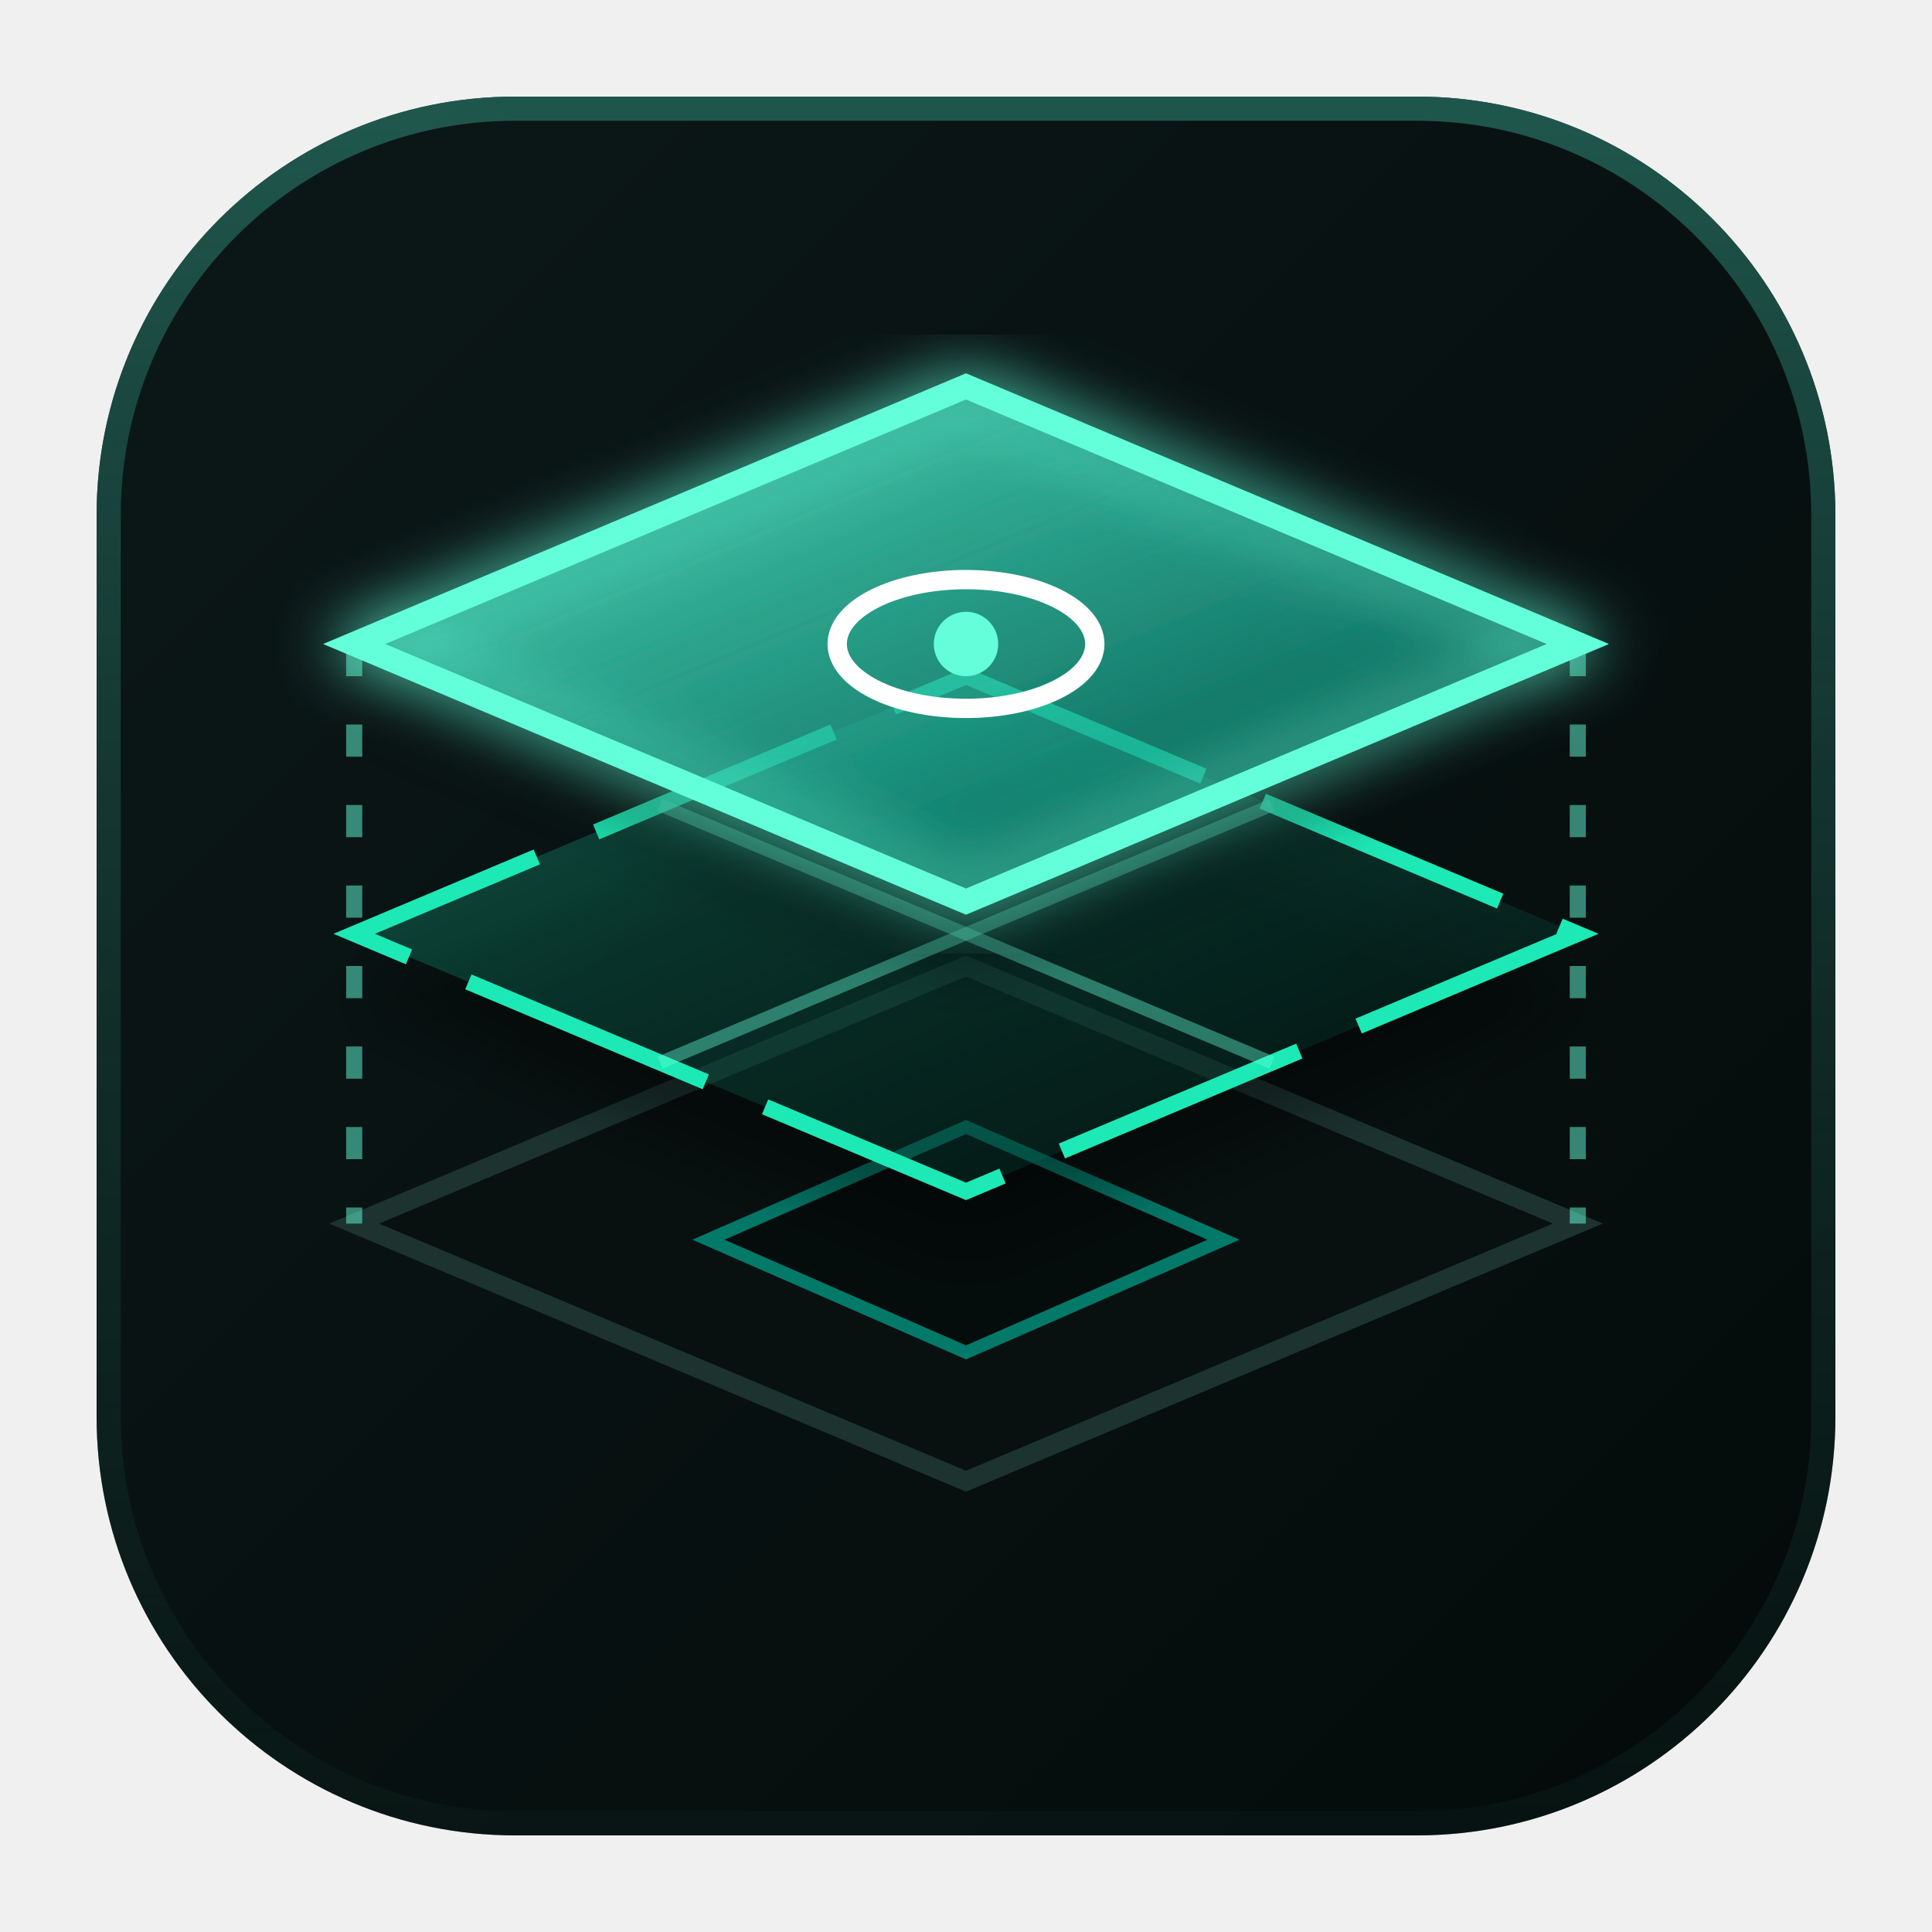
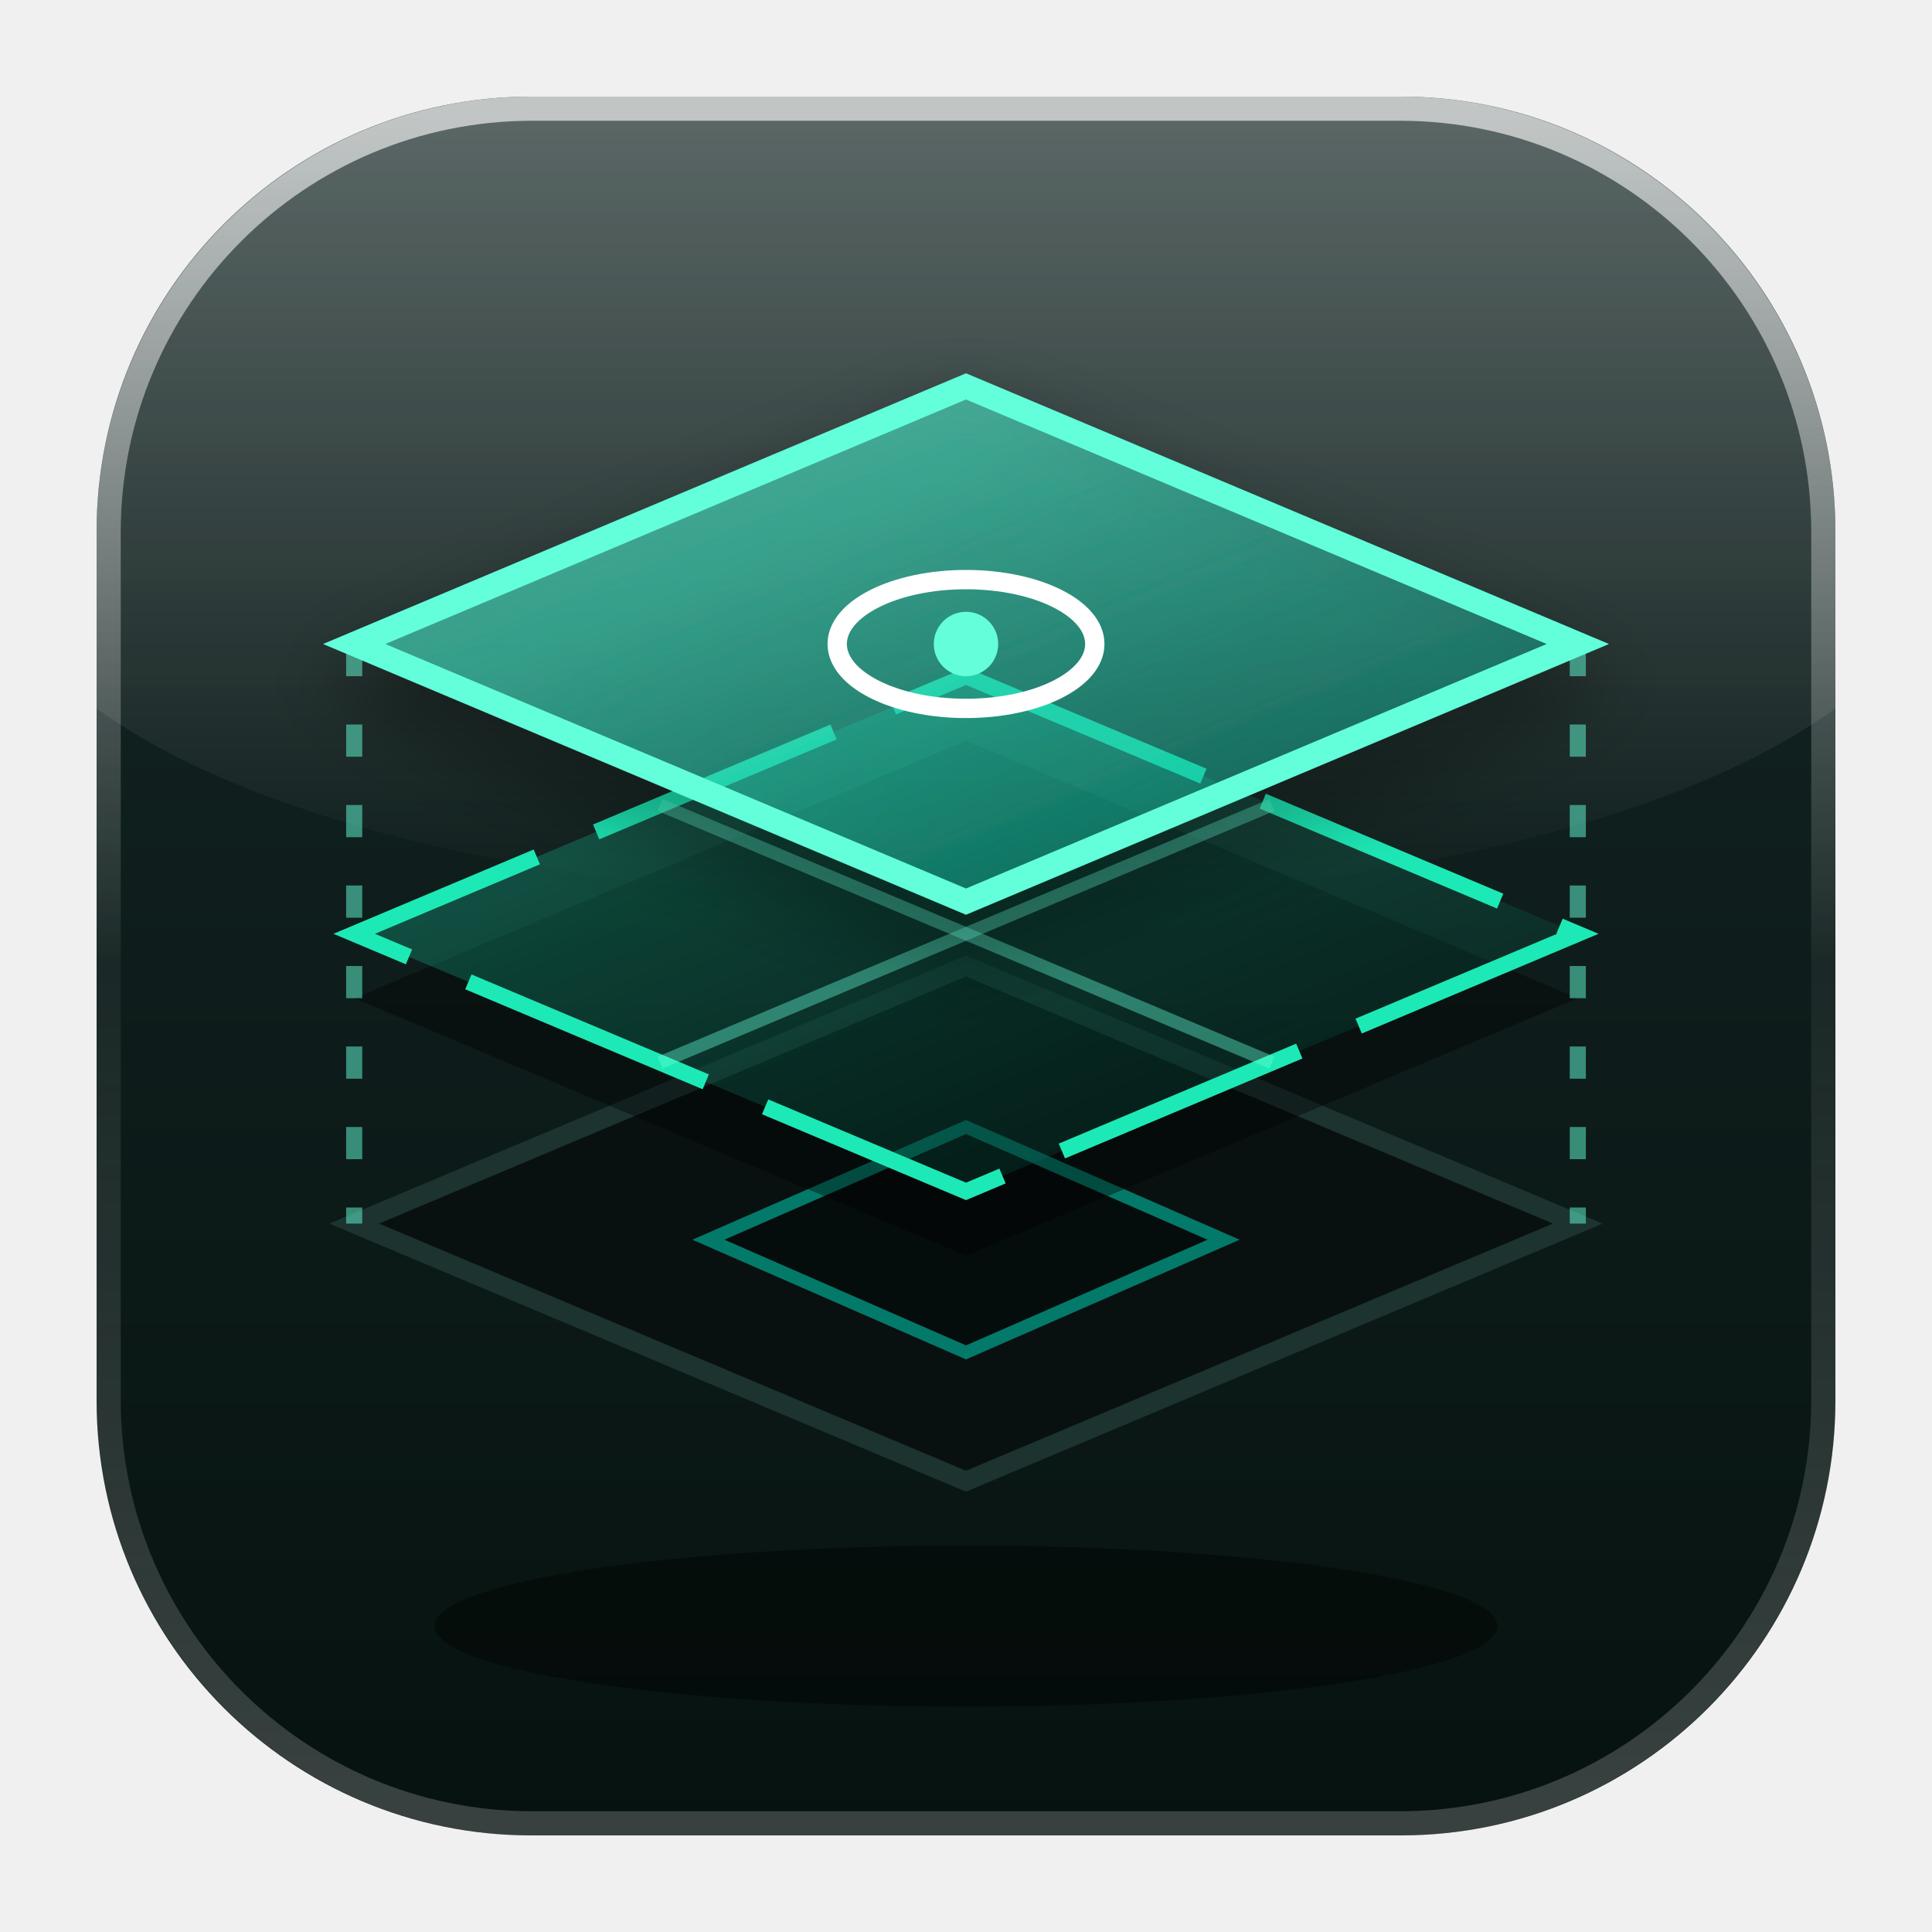
<svg xmlns="http://www.w3.org/2000/svg" viewBox="0 0 120 120" width="120" height="120" data-name="compositing-layers">
  <defs>
-     <linearGradient id="layPlate" x1="0" y1="0" x2="1" y2="1">
-       <stop offset="0%" stop-color="#0c1818" />
-       <stop offset="100%" stop-color="#040a0a" />
+     <linearGradient id="lyb" x1="0" y1="0" x2="0" y2="1">
+       <stop offset="0" stop-color="#162826" />
+       <stop offset="1" stop-color="#061210" />
    </linearGradient>
-     <linearGradient id="layRim" x1="0" y1="0" x2="0" y2="1">
-       <stop offset="0%" stop-color="#24665a" stop-opacity="0.8" />
-       <stop offset="100%" stop-color="#0c2621" stop-opacity="0.3" />
+     <linearGradient id="lyg" x1="0" y1="0" x2="0" y2="1">
+       <stop offset="0" stop-color="#ffffff" stop-opacity=".30" />
+       <stop offset="1" stop-color="#ffffff" stop-opacity="0" />
    </linearGradient>
-     <linearGradient id="tealGlass" x1="0" y1="0" x2="1" y2="1">
-       <stop offset="0%" stop-color="#64ffda" stop-opacity="0.6" />
-       <stop offset="100%" stop-color="#00bfa5" stop-opacity="0.2" />
+     <linearGradient id="lye" x1="0" y1="0" x2="0" y2="1">
+       <stop offset="0" stop-color="#ffffff" stop-opacity=".62" />
+       <stop offset=".5" stop-color="#ffffff" stop-opacity=".05" />
+       <stop offset="1" stop-color="#ffffff" stop-opacity=".20" />
    </linearGradient>
-     <linearGradient id="midGlass" x1="0" y1="0" x2="1" y2="1">
-       <stop offset="0%" stop-color="#1de9b6" stop-opacity="0.3" />
-       <stop offset="100%" stop-color="#004d40" stop-opacity="0.15" />
-     </linearGradient>
-     <filter id="tealGlow">
-       <feGaussianBlur stdDeviation="2" result="blur" />
-       <feComposite in="SourceGraphic" in2="blur" operator="over" />
+     <clipPath id="lyc">
+       <rect x="6" y="6" width="108" height="108" rx="27" />
+     </clipPath>
+     <filter id="lyd" x="-50%" y="-50%" width="200%" height="200%">
+       <feDropShadow dx="0" dy="2.5" stdDeviation="2.6" flood-color="#000" flood-opacity=".55" />
    </filter>
  </defs>
-   <rect x="6" y="6" width="108" height="108" rx="26" fill="url(#layPlate)" />
-   <rect x="6.75" y="6.75" width="106.5" height="106.5" rx="25.25" fill="none" stroke="url(#layRim)" stroke-width="1.5" />
+   <rect x="6" y="6" width="108" height="108" rx="27" fill="url(#lyb)" />
+   <g clip-path="url(#lyc)">
+     <path d="M6 6H114V44C92 60 28 60 6 44Z" fill="url(#lyg)" />
+   </g>
+   <linearGradient id="lyTeal" x1="0" y1="0" x2="1" y2="1">
+     <stop offset="0" stop-color="#64ffda" stop-opacity=".65" />
+     <stop offset="1" stop-color="#00bfa5" stop-opacity=".25" />
+   </linearGradient>
+   <linearGradient id="lyMid" x1="0" y1="0" x2="1" y2="1">
+     <stop offset="0" stop-color="#1de9b6" stop-opacity=".35" />
+     <stop offset="1" stop-color="#004d40" stop-opacity=".15" />
+   </linearGradient>
+   <ellipse cx="60" cy="101" rx="33" ry="5" fill="#000" opacity=".4" />
  <polygon points="60,60 98,76 60,92 22,76" fill="#081010" stroke="#1c3330" stroke-width="1.2" />
-   <polygon points="60,70 76,77 60,84 44,77" fill="#040a0a" stroke="#00bfa5" stroke-width="0.8" opacity="0.6" />
-   <polygon points="60,46 98,62 60,78 22,62" fill="#000000" opacity="0.4" filter="blur(2px)" />
-   <polygon points="60,42 98,58 60,74 22,58" fill="url(#midGlass)" stroke="#1de9b6" stroke-width="1" stroke-dasharray="16 4" />
-   <line x1="41" y1="50" x2="79" y2="66" stroke="#64ffda" stroke-width="0.8" opacity="0.4" />
-   <line x1="79" y1="50" x2="41" y2="66" stroke="#64ffda" stroke-width="0.8" opacity="0.4" />
-   <polygon points="60,28 98,44 60,60 22,44" fill="#000000" opacity="0.4" filter="blur(2px)" />
-   <polygon points="60,24 98,40 60,56 22,40" fill="url(#tealGlass)" stroke="#64ffda" stroke-width="1.5" filter="url(#tealGlow)" />
+   <polygon points="60,70 76,77 60,84 44,77" fill="#040a0a" stroke="#00bfa5" stroke-width=".8" opacity=".6" />
+   <polygon points="60,46 98,62 60,78 22,62" fill="#000" opacity=".38" />
+   <polygon points="60,42 98,58 60,74 22,58" fill="url(#lyMid)" stroke="#1de9b6" stroke-width="1" stroke-dasharray="16 4" />
+   <line x1="41" y1="50" x2="79" y2="66" stroke="#64ffda" stroke-width=".8" opacity=".4" />
+   <line x1="79" y1="50" x2="41" y2="66" stroke="#64ffda" stroke-width=".8" opacity=".4" />
+   <g filter="url(#lyd)">
+     <polygon points="60,24 98,40 60,56 22,40" fill="url(#lyTeal)" stroke="#64ffda" stroke-width="1.5" />
+   </g>
  <ellipse cx="60" cy="40" rx="8" ry="4" fill="none" stroke="#ffffff" stroke-width="1.2" />
  <circle cx="60" cy="40" r="2" fill="#64ffda" />
-   <line x1="22" y1="40" x2="22" y2="76" stroke="#64ffda" stroke-width="1" stroke-dasharray="2 3" opacity="0.5" />
-   <line x1="98" y1="40" x2="98" y2="76" stroke="#64ffda" stroke-width="1" stroke-dasharray="2 3" opacity="0.5" />
+   <line x1="22" y1="40" x2="22" y2="76" stroke="#64ffda" stroke-width="1" stroke-dasharray="2 3" opacity=".5" />
+   <line x1="98" y1="40" x2="98" y2="76" stroke="#64ffda" stroke-width="1" stroke-dasharray="2 3" opacity=".5" />
+   <rect x="6.75" y="6.75" width="106.5" height="106.5" rx="26.3" fill="none" stroke="url(#lye)" stroke-width="1.5" />
</svg>
